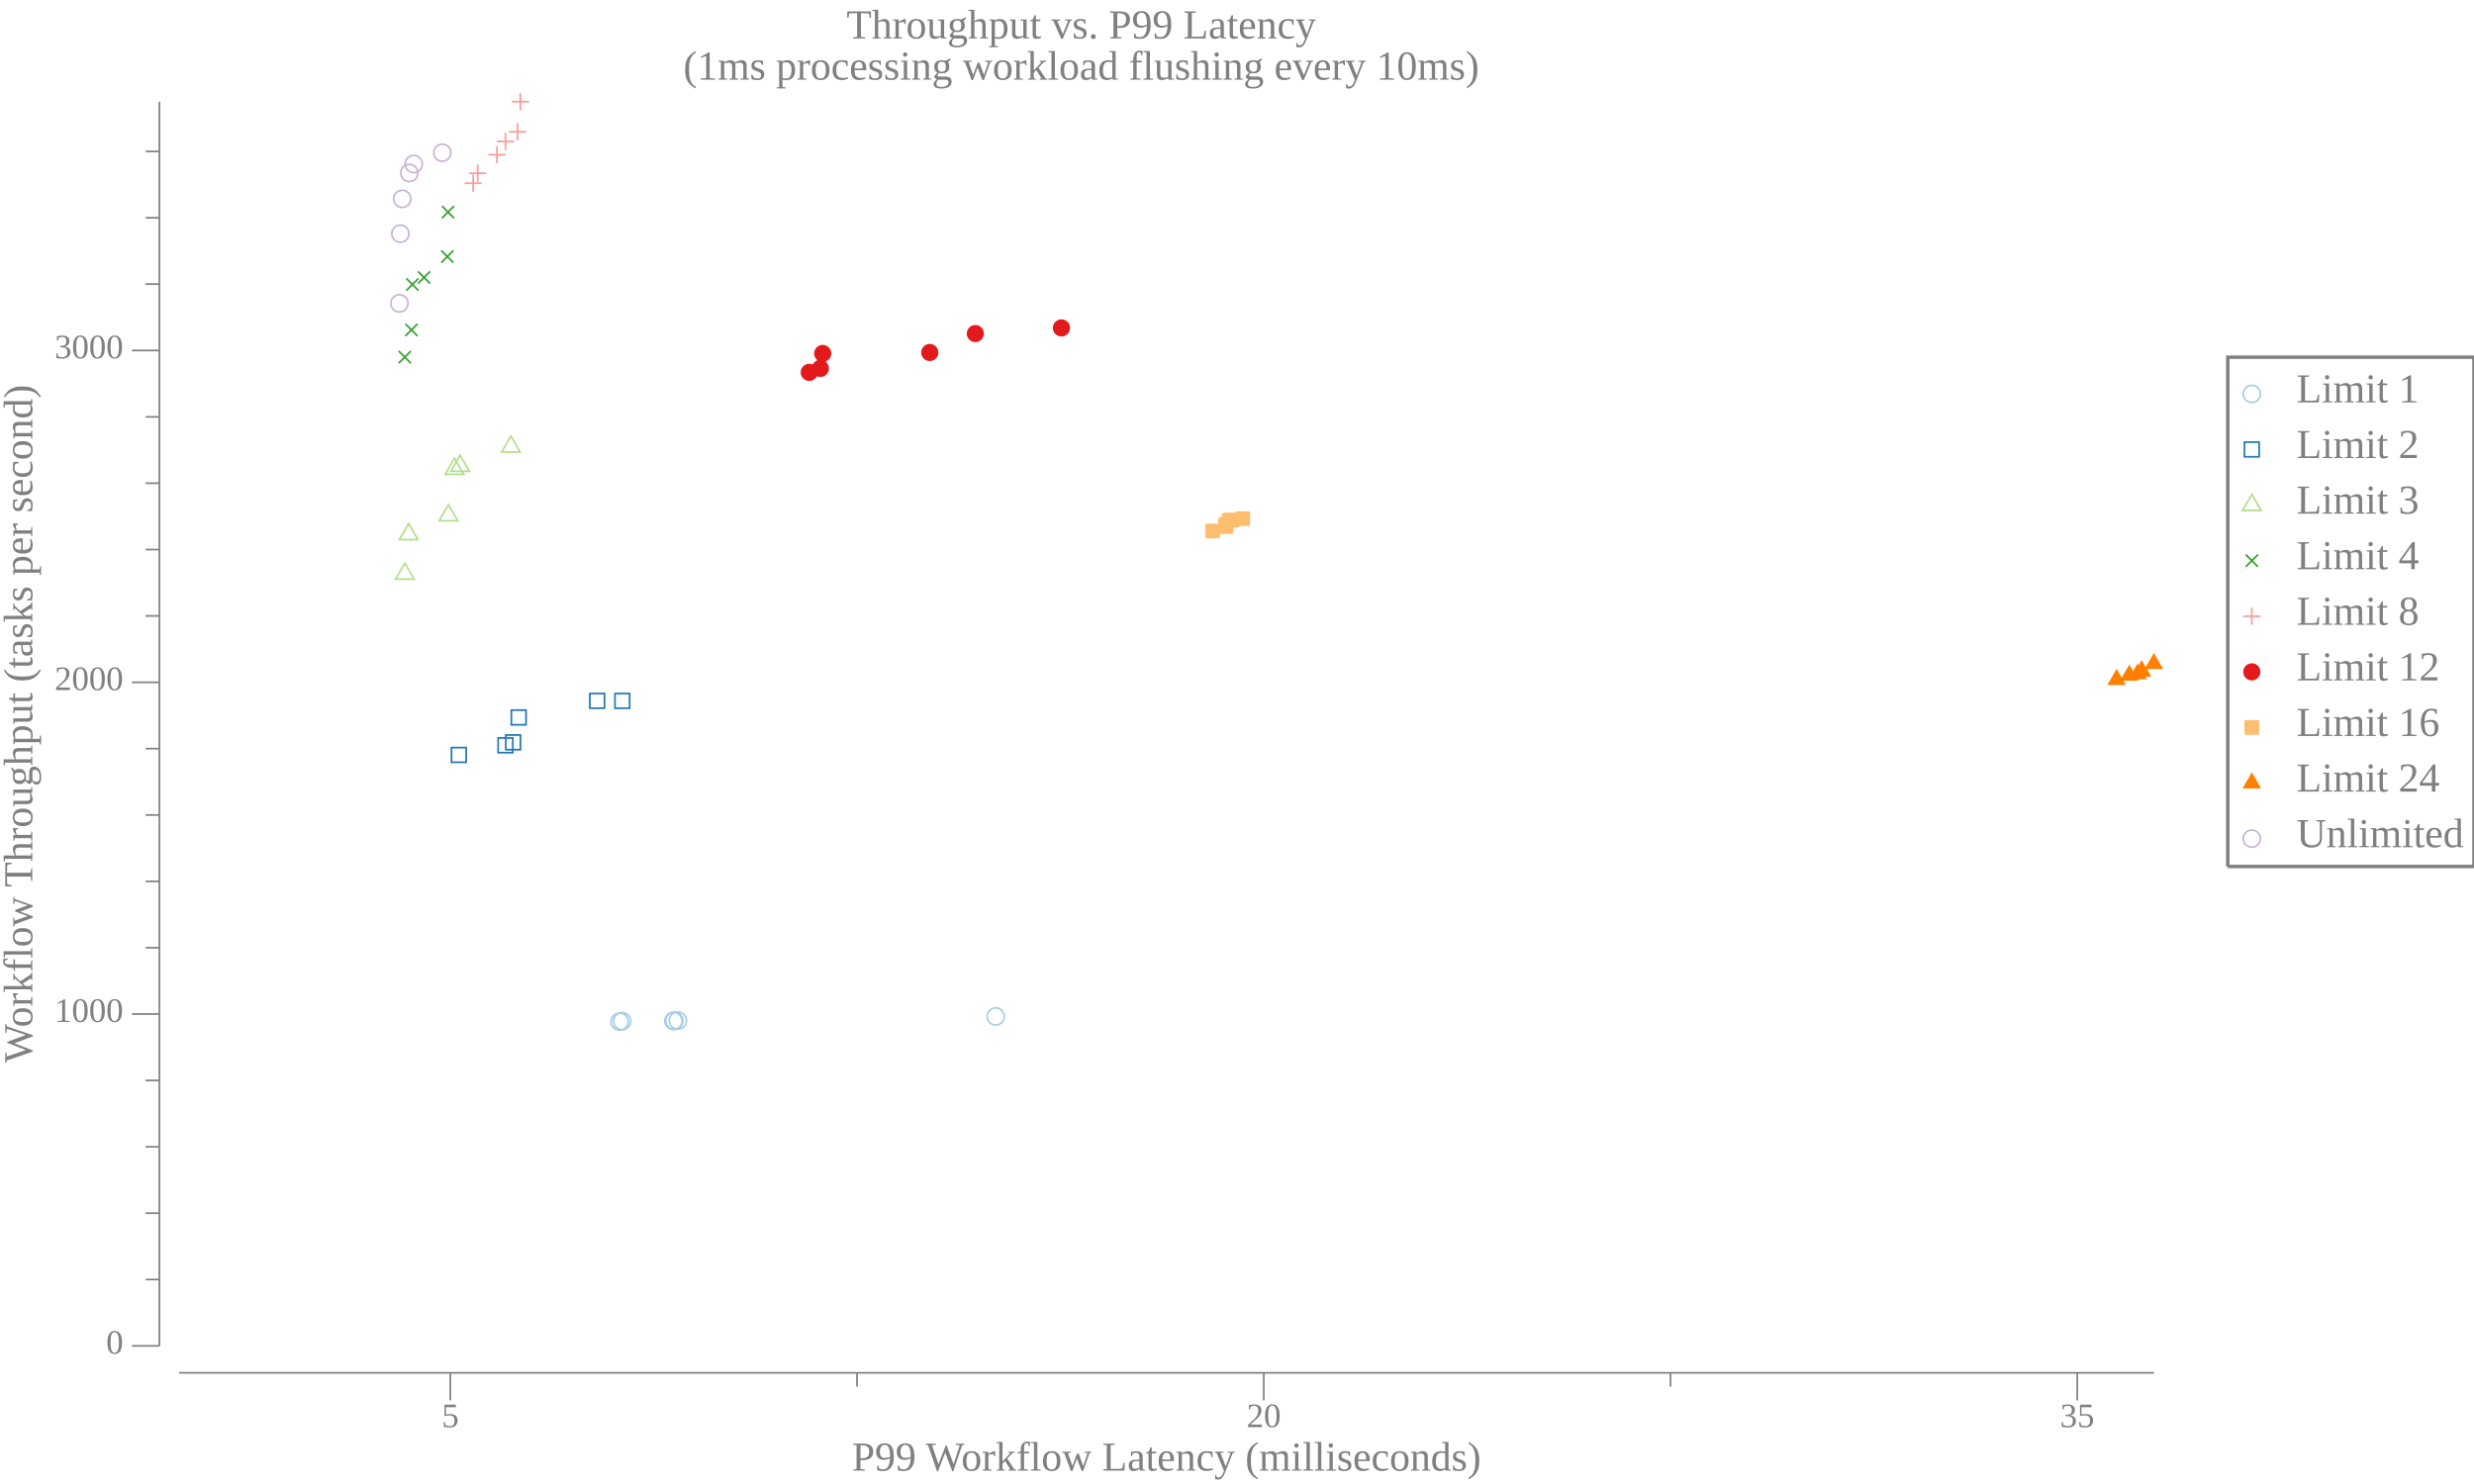
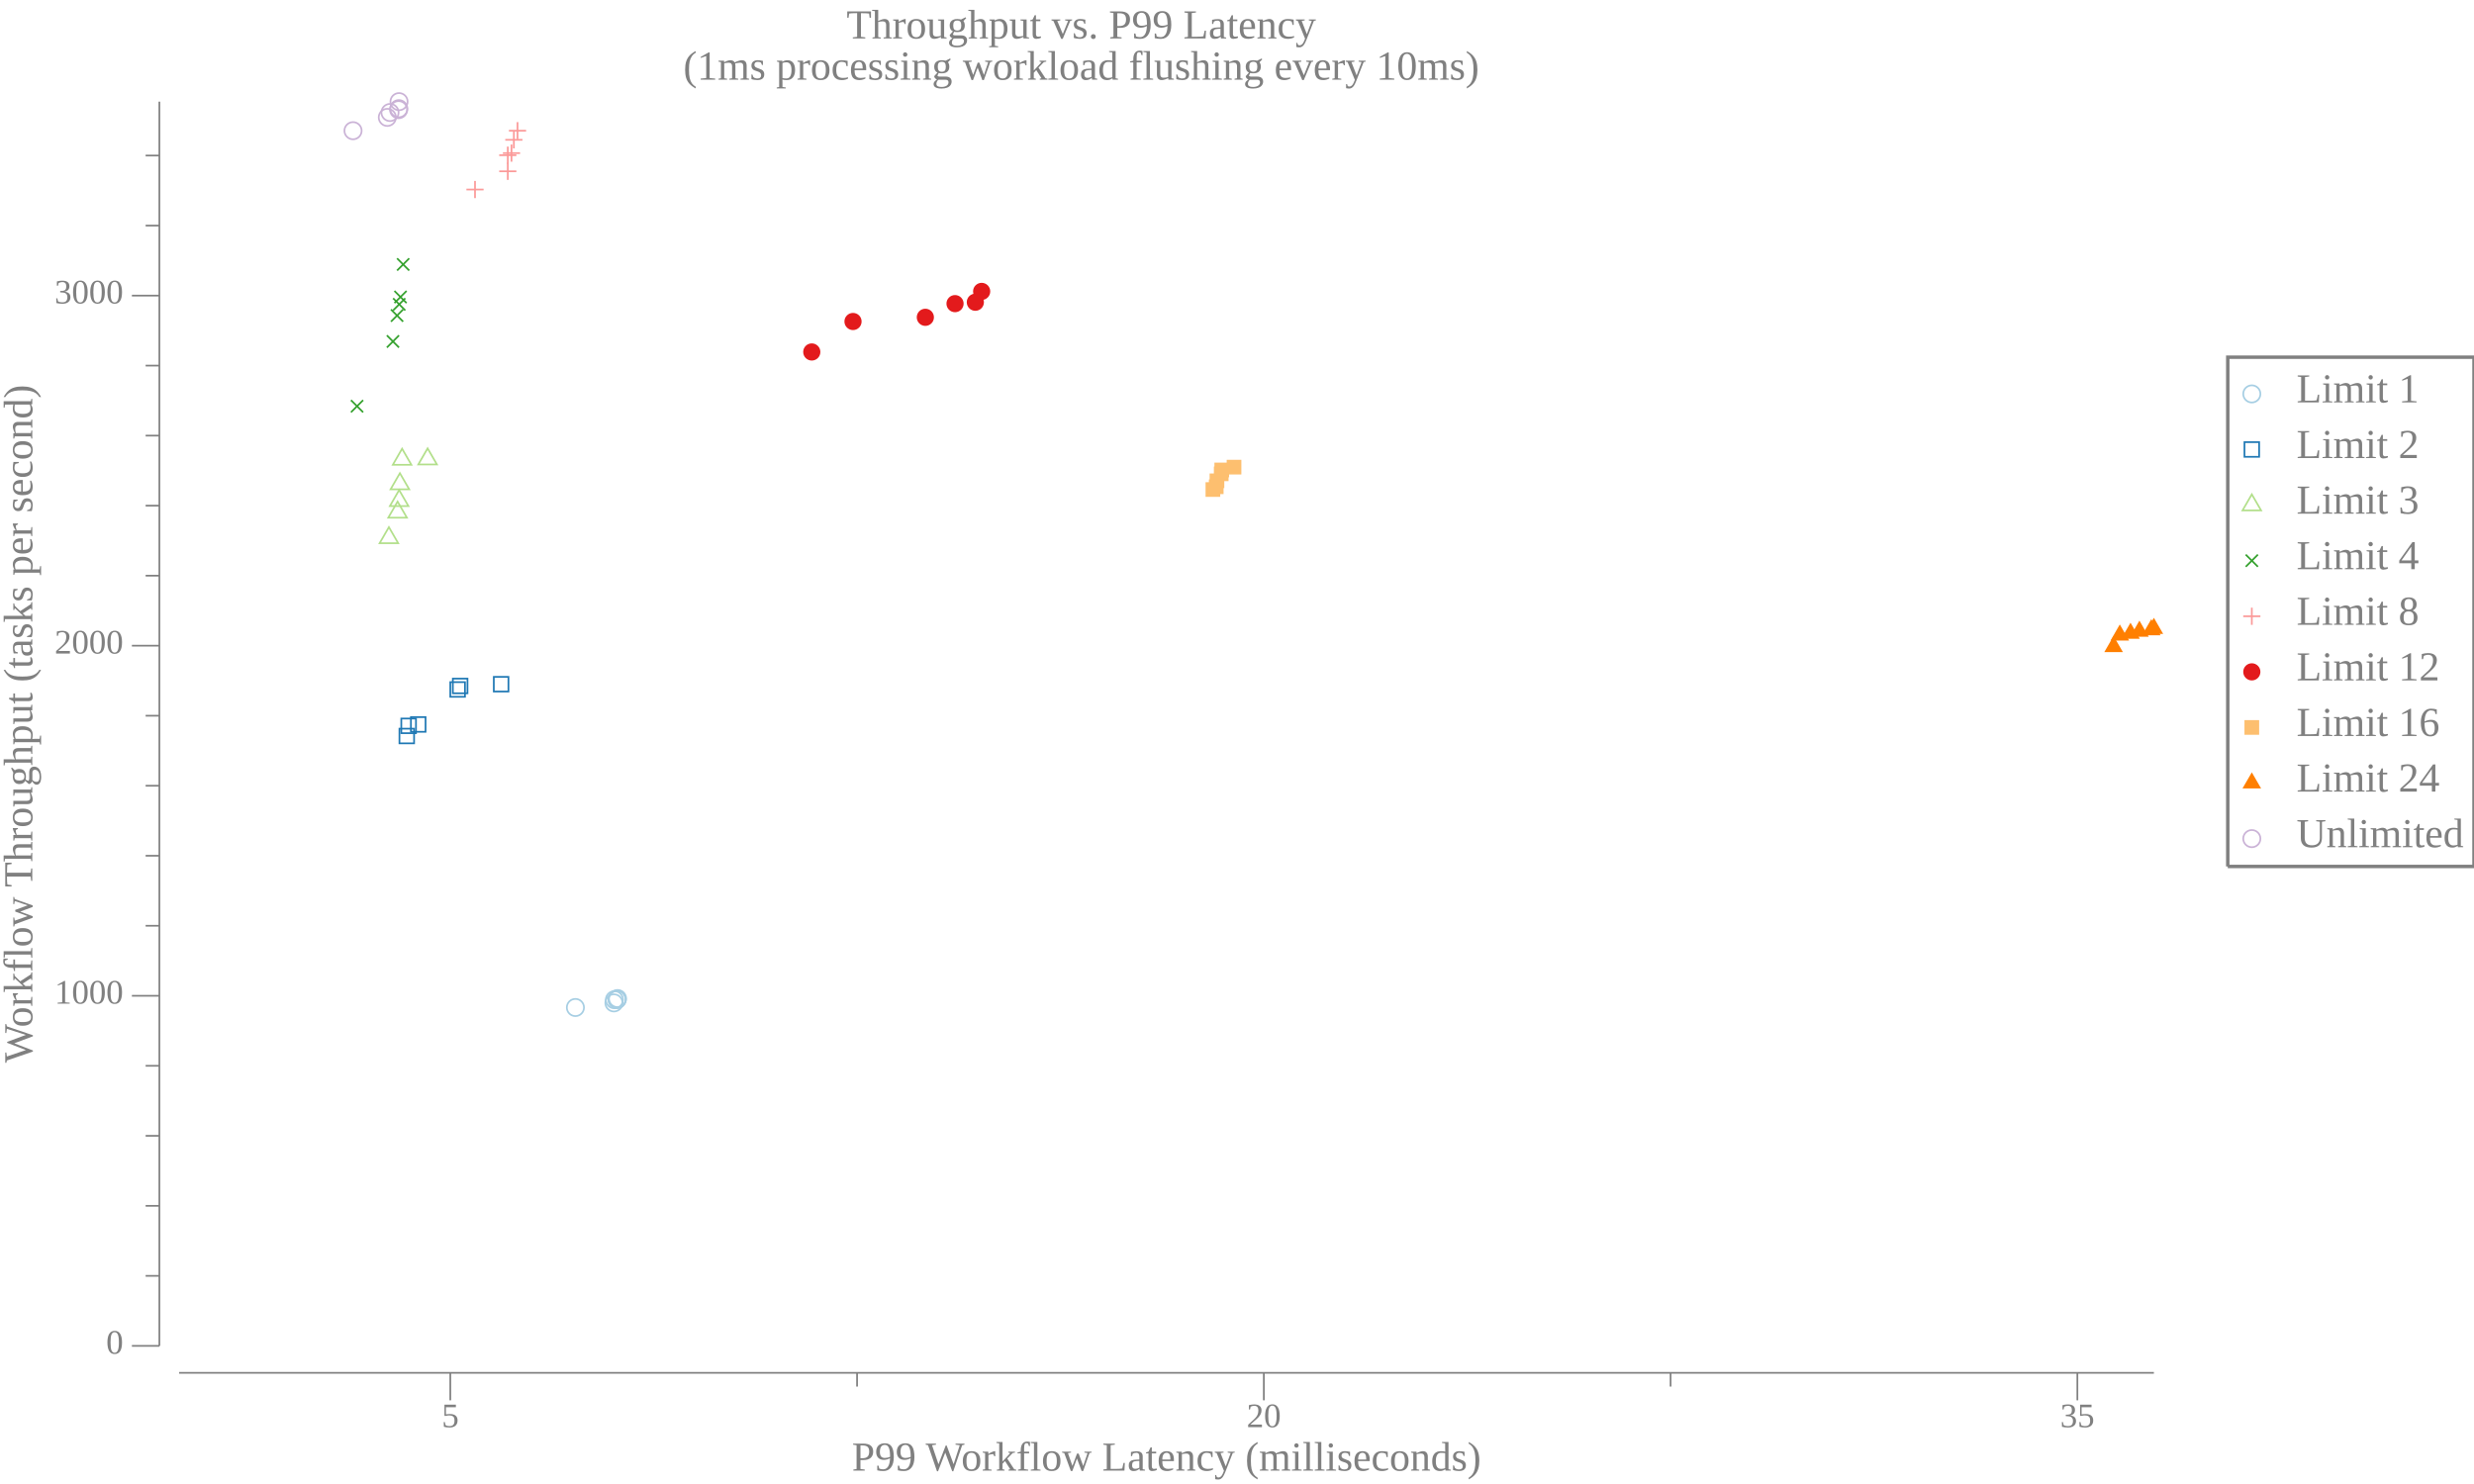
<svg xmlns="http://www.w3.org/2000/svg" width="720pt" height="432pt" viewBox="0 0 720 432">
  <g transform="scale(1, -1) translate(0, -432)">
    <path d="M657.84,317.33A2.5,2.5 0 1 1 652.84,317.33A2.5,2.5 0 1 1 657.84,317.33Z" style="fill:none;stroke:#A6CEE3;stroke-width:0.5" />
    <text x="668.34" y="-314.85" transform="scale(1, -1)" style="font-family:Liberation Serif;font-variant:normal;font-weight:normal;font-style:normal;font-size:12px;fill:#808080">Limit 1</text>
    <path d="M653.2,299.02L657.47,299.02L657.47,303.29L653.2,303.29Z" style="fill:none;stroke:#1F78B4;stroke-width:0.5" />
    <text x="668.34" y="-298.66" transform="scale(1, -1)" style="font-family:Liberation Serif;font-variant:normal;font-weight:normal;font-style:normal;font-size:12px;fill:#808080">Limit 2</text>
    <path d="M655.34,288.09L652.63,283.41L658.04,283.41Z" style="fill:none;stroke:#B2DF8A;stroke-width:0.5" />
    <text x="668.34" y="-282.48" transform="scale(1, -1)" style="font-family:Liberation Serif;font-variant:normal;font-weight:normal;font-style:normal;font-size:12px;fill:#808080">Limit 3</text>
    <path d="M653.57,267.02L657.11,270.55" style="fill:none;stroke:#33A02C;stroke-width:0.5" />
    <path d="M653.57,270.55L657.11,267.02" style="fill:none;stroke:#33A02C;stroke-width:0.5" />
    <text x="668.34" y="-266.3" transform="scale(1, -1)" style="font-family:Liberation Serif;font-variant:normal;font-weight:normal;font-style:normal;font-size:12px;fill:#808080">Limit 4</text>
    <path d="M655.34,255.1L655.34,250.1" style="fill:none;stroke:#FB9A99;stroke-width:0.5" />
    <path d="M652.84,252.6L657.84,252.6" style="fill:none;stroke:#FB9A99;stroke-width:0.5" />
    <text x="668.34" y="-250.11" transform="scale(1, -1)" style="font-family:Liberation Serif;font-variant:normal;font-weight:normal;font-style:normal;font-size:12px;fill:#808080">Limit 8</text>
    <path d="M657.84,236.42A2.5,2.5 0 1 1 652.84,236.42A2.5,2.5 0 1 1 657.84,236.42Z" style="fill:#E31A1C" />
    <text x="668.34" y="-233.93" transform="scale(1, -1)" style="font-family:Liberation Serif;font-variant:normal;font-weight:normal;font-style:normal;font-size:12px;fill:#808080">Limit 12</text>
    <path d="M653.2,218.1L657.47,218.1L657.47,222.37L653.2,222.37Z" style="fill:#FDBF6F" />
    <text x="668.34" y="-217.75" transform="scale(1, -1)" style="font-family:Liberation Serif;font-variant:normal;font-weight:normal;font-style:normal;font-size:12px;fill:#808080">Limit 16</text>
    <path d="M655.34,207.17L652.63,202.49L658.04,202.49Z" style="fill:#FF7F00" />
    <text x="668.34" y="-201.56" transform="scale(1, -1)" style="font-family:Liberation Serif;font-variant:normal;font-weight:normal;font-style:normal;font-size:12px;fill:#808080">Limit 24</text>
    <path d="M657.84,187.87A2.5,2.5 0 1 1 652.84,187.87A2.5,2.5 0 1 1 657.84,187.87Z" style="fill:none;stroke:#CAB2D6;stroke-width:0.5" />
    <text x="668.34" y="-185.38" transform="scale(1, -1)" style="font-family:Liberation Serif;font-variant:normal;font-weight:normal;font-style:normal;font-size:12px;fill:#808080">Unlimited</text>
    <path d="M648.34,179.77L648.34,328.02L720,328.02L720,179.77L648.34,179.77" style="fill:none;stroke:#808080" />
    <path d="M0,0L629.34,0L629.34,432L0,432Z" style="fill:#-8000000000000000-8000000000000000-8000000000000000;fill-opacity:0" />
    <text x="246.35" y="-420.81" transform="scale(1, -1)" style="font-family:Liberation Serif;font-variant:normal;font-weight:normal;font-style:normal;font-size:12px;fill:#808080">Throughput vs. P99 Latency</text>
    <text x="198.86" y="-408.81" transform="scale(1, -1)" style="font-family:Liberation Serif;font-variant:normal;font-weight:normal;font-style:normal;font-size:12px;fill:#808080">(1ms processing workload flushing every 10ms)</text>
    <text x="247.93" y="-3.902" transform="scale(1, -1)" style="font-family:Liberation Serif;font-variant:normal;font-weight:normal;font-style:normal;font-size:12px;fill:#808080">P99 Workflow Latency (milliseconds)</text>
    <text x="128.55" y="-16.541" transform="scale(1, -1)" style="font-family:Liberation Serif;font-variant:normal;font-weight:normal;font-style:normal;font-size:10px;fill:#808080">5</text>
-     <text x="362.79" y="-16.541" transform="scale(1, -1)" style="font-family:Liberation Serif;font-variant:normal;font-weight:normal;font-style:normal;font-size:10px;fill:#808080">20</text>
-     <text x="599.54" y="-16.541" transform="scale(1, -1)" style="font-family:Liberation Serif;font-variant:normal;font-weight:normal;font-style:normal;font-size:10px;fill:#808080">35</text>
+     <text x="362.81" y="-16.541" transform="scale(1, -1)" style="font-family:Liberation Serif;font-variant:normal;font-weight:normal;font-style:normal;font-size:10px;fill:#808080">20</text>
+     <text x="599.57" y="-16.541" transform="scale(1, -1)" style="font-family:Liberation Serif;font-variant:normal;font-weight:normal;font-style:normal;font-size:10px;fill:#808080">35</text>
    <path d="M131.05,24.363L131.05,32.363" style="fill:none;stroke:#808080;stroke-width:0.5" />
-     <path d="M367.79,24.363L367.79,32.363" style="fill:none;stroke:#808080;stroke-width:0.5" />
-     <path d="M604.54,24.363L604.54,32.363" style="fill:none;stroke:#808080;stroke-width:0.5" />
-     <path d="M249.42,28.363L249.42,32.363" style="fill:none;stroke:#808080;stroke-width:0.5" />
-     <path d="M486.16,28.363L486.16,32.363" style="fill:none;stroke:#808080;stroke-width:0.5" />
+     <path d="M367.81,24.363L367.81,32.363" style="fill:none;stroke:#808080;stroke-width:0.5" />
+     <path d="M604.57,24.363L604.57,32.363" style="fill:none;stroke:#808080;stroke-width:0.5" />
+     <path d="M249.43,28.363L249.43,32.363" style="fill:none;stroke:#808080;stroke-width:0.5" />
+     <path d="M486.19,28.363L486.19,32.363" style="fill:none;stroke:#808080;stroke-width:0.5" />
    <path d="M52.135,32.363L626.84,32.363" style="fill:none;stroke:#808080;stroke-width:0.5" />
    <g transform="rotate(90)">
      <text x="122.59" y="9.387" transform="scale(1, -1)" style="font-family:Liberation Serif;font-variant:normal;font-weight:normal;font-style:normal;font-size:12px;fill:#808080">Workflow Throughput (tasks per second)</text>
    </g>
    <text x="30.885" y="-37.924" transform="scale(1, -1)" style="font-family:Liberation Serif;font-variant:normal;font-weight:normal;font-style:normal;font-size:10px;fill:#808080">0</text>
-     <text x="15.885" y="-134.51" transform="scale(1, -1)" style="font-family:Liberation Serif;font-variant:normal;font-weight:normal;font-style:normal;font-size:10px;fill:#808080">1000</text>
-     <text x="15.885" y="-231.1" transform="scale(1, -1)" style="font-family:Liberation Serif;font-variant:normal;font-weight:normal;font-style:normal;font-size:10px;fill:#808080">2000</text>
-     <text x="15.885" y="-327.69" transform="scale(1, -1)" style="font-family:Liberation Serif;font-variant:normal;font-weight:normal;font-style:normal;font-size:10px;fill:#808080">3000</text>
+     <text x="15.885" y="-139.84" transform="scale(1, -1)" style="font-family:Liberation Serif;font-variant:normal;font-weight:normal;font-style:normal;font-size:10px;fill:#808080">1000</text>
+     <text x="15.885" y="-241.75" transform="scale(1, -1)" style="font-family:Liberation Serif;font-variant:normal;font-weight:normal;font-style:normal;font-size:10px;fill:#808080">2000</text>
+     <text x="15.885" y="-343.67" transform="scale(1, -1)" style="font-family:Liberation Serif;font-variant:normal;font-weight:normal;font-style:normal;font-size:10px;fill:#808080">3000</text>
    <path d="M38.385,40.209L46.385,40.209" style="fill:none;stroke:#808080;stroke-width:0.5" />
-     <path d="M38.385,136.8L46.385,136.8" style="fill:none;stroke:#808080;stroke-width:0.5" />
-     <path d="M38.385,233.38L46.385,233.38" style="fill:none;stroke:#808080;stroke-width:0.5" />
-     <path d="M38.385,329.97L46.385,329.97" style="fill:none;stroke:#808080;stroke-width:0.5" />
-     <path d="M42.385,59.526L46.385,59.526" style="fill:none;stroke:#808080;stroke-width:0.5" />
-     <path d="M42.385,78.844L46.385,78.844" style="fill:none;stroke:#808080;stroke-width:0.5" />
-     <path d="M42.385,98.161L46.385,98.161" style="fill:none;stroke:#808080;stroke-width:0.5" />
-     <path d="M42.385,117.48L46.385,117.48" style="fill:none;stroke:#808080;stroke-width:0.5" />
-     <path d="M42.385,156.11L46.385,156.11" style="fill:none;stroke:#808080;stroke-width:0.5" />
-     <path d="M42.385,175.43L46.385,175.43" style="fill:none;stroke:#808080;stroke-width:0.5" />
-     <path d="M42.385,194.75L46.385,194.75" style="fill:none;stroke:#808080;stroke-width:0.5" />
-     <path d="M42.385,214.07L46.385,214.07" style="fill:none;stroke:#808080;stroke-width:0.5" />
-     <path d="M42.385,252.7L46.385,252.7" style="fill:none;stroke:#808080;stroke-width:0.5" />
-     <path d="M42.385,272.02L46.385,272.02" style="fill:none;stroke:#808080;stroke-width:0.5" />
-     <path d="M42.385,291.34L46.385,291.34" style="fill:none;stroke:#808080;stroke-width:0.5" />
-     <path d="M42.385,310.65L46.385,310.65" style="fill:none;stroke:#808080;stroke-width:0.5" />
-     <path d="M42.385,349.29L46.385,349.29" style="fill:none;stroke:#808080;stroke-width:0.5" />
-     <path d="M42.385,368.61L46.385,368.61" style="fill:none;stroke:#808080;stroke-width:0.5" />
-     <path d="M42.385,387.92L46.385,387.92" style="fill:none;stroke:#808080;stroke-width:0.5" />
+     <path d="M38.385,142.12L46.385,142.12" style="fill:none;stroke:#808080;stroke-width:0.5" />
+     <path d="M38.385,244.04L46.385,244.04" style="fill:none;stroke:#808080;stroke-width:0.5" />
+     <path d="M38.385,345.95L46.385,345.95" style="fill:none;stroke:#808080;stroke-width:0.5" />
+     <path d="M42.385,60.592L46.385,60.592" style="fill:none;stroke:#808080;stroke-width:0.5" />
+     <path d="M42.385,80.975L46.385,80.975" style="fill:none;stroke:#808080;stroke-width:0.5" />
+     <path d="M42.385,101.36L46.385,101.36" style="fill:none;stroke:#808080;stroke-width:0.5" />
+     <path d="M42.385,121.74L46.385,121.74" style="fill:none;stroke:#808080;stroke-width:0.5" />
+     <path d="M42.385,162.51L46.385,162.51" style="fill:none;stroke:#808080;stroke-width:0.5" />
+     <path d="M42.385,182.89L46.385,182.89" style="fill:none;stroke:#808080;stroke-width:0.5" />
+     <path d="M42.385,203.27L46.385,203.27" style="fill:none;stroke:#808080;stroke-width:0.5" />
+     <path d="M42.385,223.65L46.385,223.65" style="fill:none;stroke:#808080;stroke-width:0.5" />
+     <path d="M42.385,264.42L46.385,264.42" style="fill:none;stroke:#808080;stroke-width:0.5" />
+     <path d="M42.385,284.8L46.385,284.8" style="fill:none;stroke:#808080;stroke-width:0.5" />
+     <path d="M42.385,305.19L46.385,305.19" style="fill:none;stroke:#808080;stroke-width:0.5" />
+     <path d="M42.385,325.57L46.385,325.57" style="fill:none;stroke:#808080;stroke-width:0.5" />
+     <path d="M42.385,366.33L46.385,366.33" style="fill:none;stroke:#808080;stroke-width:0.5" />
+     <path d="M42.385,386.72L46.385,386.72" style="fill:none;stroke:#808080;stroke-width:0.5" />
    <path d="M46.385,40.209L46.385,402.41" style="fill:none;stroke:#808080;stroke-width:0.5" />
-     <path d="M182.82,134.6A2.5,2.5 0 1 1 177.82,134.6A2.5,2.5 0 1 1 182.82,134.6Z" style="fill:none;stroke:#A6CEE3;stroke-width:0.5" />
-     <path d="M183.57,134.73A2.5,2.5 0 1 1 178.57,134.73A2.5,2.5 0 1 1 183.57,134.73Z" style="fill:none;stroke:#A6CEE3;stroke-width:0.5" />
-     <path d="M198.49,134.78A2.5,2.5 0 1 1 193.49,134.78A2.5,2.5 0 1 1 198.49,134.78Z" style="fill:none;stroke:#A6CEE3;stroke-width:0.5" />
-     <path d="M198.74,134.88A2.5,2.5 0 1 1 193.74,134.88A2.5,2.5 0 1 1 198.74,134.88Z" style="fill:none;stroke:#A6CEE3;stroke-width:0.5" />
-     <path d="M199.78,134.91A2.5,2.5 0 1 1 194.78,134.91A2.5,2.5 0 1 1 199.78,134.91Z" style="fill:none;stroke:#A6CEE3;stroke-width:0.5" />
-     <path d="M292.27,136.11A2.5,2.5 0 1 1 287.27,136.11A2.5,2.5 0 1 1 292.27,136.11Z" style="fill:none;stroke:#A6CEE3;stroke-width:0.5" />
-     <path d="M131.4,210.1L135.67,210.1L135.67,214.37L131.4,214.37Z" style="fill:none;stroke:#1F78B4;stroke-width:0.5" />
-     <path d="M144.97,212.9L149.24,212.9L149.24,217.17L144.97,217.17Z" style="fill:none;stroke:#1F78B4;stroke-width:0.5" />
-     <path d="M147.2,213.77L151.47,213.77L151.47,218.04L147.2,218.04Z" style="fill:none;stroke:#1F78B4;stroke-width:0.5" />
-     <path d="M148.82,221.01L153.09,221.01L153.09,225.28L148.82,225.28Z" style="fill:none;stroke:#1F78B4;stroke-width:0.5" />
-     <path d="M171.65,225.84L175.92,225.84L175.92,230.11L171.65,230.11Z" style="fill:none;stroke:#1F78B4;stroke-width:0.5" />
-     <path d="M178.97,225.84L183.24,225.84L183.24,230.11L178.97,230.11Z" style="fill:none;stroke:#1F78B4;stroke-width:0.5" />
-     <path d="M117.83,268.09L115.12,263.41L120.53,263.41Z" style="fill:none;stroke:#B2DF8A;stroke-width:0.5" />
-     <path d="M118.93,279.59L116.23,274.9L121.64,274.9Z" style="fill:none;stroke:#B2DF8A;stroke-width:0.5" />
-     <path d="M130.51,285.09L127.8,280.4L133.22,280.4Z" style="fill:none;stroke:#B2DF8A;stroke-width:0.5" />
-     <path d="M132.27,298.61L129.57,293.93L134.98,293.93Z" style="fill:none;stroke:#B2DF8A;stroke-width:0.5" />
-     <path d="M133.91,299.48L131.21,294.8L136.62,294.8Z" style="fill:none;stroke:#B2DF8A;stroke-width:0.5" />
-     <path d="M148.68,305.09L145.98,300.4L151.39,300.4Z" style="fill:none;stroke:#B2DF8A;stroke-width:0.5" />
-     <path d="M116.03,326.27L119.56,329.81" style="fill:none;stroke:#33A02C;stroke-width:0.5" />
-     <path d="M116.03,329.81L119.56,326.27" style="fill:none;stroke:#33A02C;stroke-width:0.5" />
-     <path d="M117.96,334.19L121.5,337.73" style="fill:none;stroke:#33A02C;stroke-width:0.5" />
-     <path d="M117.96,337.73L121.5,334.19" style="fill:none;stroke:#33A02C;stroke-width:0.5" />
-     <path d="M118.25,347.42L121.79,350.96" style="fill:none;stroke:#33A02C;stroke-width:0.5" />
-     <path d="M118.25,350.96L121.79,347.42" style="fill:none;stroke:#33A02C;stroke-width:0.5" />
-     <path d="M121.64,349.45L125.17,352.99" style="fill:none;stroke:#33A02C;stroke-width:0.5" />
-     <path d="M121.64,352.99L125.17,349.45" style="fill:none;stroke:#33A02C;stroke-width:0.5" />
-     <path d="M128.42,355.54L131.96,359.07" style="fill:none;stroke:#33A02C;stroke-width:0.5" />
-     <path d="M128.42,359.07L131.96,355.54" style="fill:none;stroke:#33A02C;stroke-width:0.5" />
-     <path d="M128.62,368.48L132.15,372.02" style="fill:none;stroke:#33A02C;stroke-width:0.5" />
-     <path d="M128.62,372.02L132.15,368.48" style="fill:none;stroke:#33A02C;stroke-width:0.5" />
-     <path d="M137.71,381.15L137.71,376.15" style="fill:none;stroke:#FB9A99;stroke-width:0.5" />
-     <path d="M135.21,378.65L140.21,378.65" style="fill:none;stroke:#FB9A99;stroke-width:0.5" />
-     <path d="M139.03,384.05L139.03,379.05" style="fill:none;stroke:#FB9A99;stroke-width:0.5" />
-     <path d="M136.53,381.55L141.53,381.55" style="fill:none;stroke:#FB9A99;stroke-width:0.5" />
-     <path d="M144.64,389.46L144.64,384.46" style="fill:none;stroke:#FB9A99;stroke-width:0.5" />
-     <path d="M142.14,386.96L147.14,386.96" style="fill:none;stroke:#FB9A99;stroke-width:0.5" />
-     <path d="M147.11,393.32L147.11,388.32" style="fill:none;stroke:#FB9A99;stroke-width:0.5" />
-     <path d="M144.61,390.82L149.61,390.82" style="fill:none;stroke:#FB9A99;stroke-width:0.5" />
-     <path d="M150.61,396.12L150.61,391.12" style="fill:none;stroke:#FB9A99;stroke-width:0.5" />
-     <path d="M148.11,393.62L153.11,393.62" style="fill:none;stroke:#FB9A99;stroke-width:0.5" />
-     <path d="M151.44,404.91L151.44,399.91" style="fill:none;stroke:#FB9A99;stroke-width:0.5" />
-     <path d="M148.94,402.41L153.94,402.41" style="fill:none;stroke:#FB9A99;stroke-width:0.5" />
-     <path d="M238.02,323.6A2.5,2.5 0 1 1 233.02,323.6A2.5,2.5 0 1 1 238.02,323.6Z" style="fill:#E31A1C" />
-     <path d="M241.25,324.76A2.5,2.5 0 1 1 236.25,324.76A2.5,2.5 0 1 1 241.25,324.76Z" style="fill:#E31A1C" />
-     <path d="M241.93,329.1A2.5,2.5 0 1 1 236.93,329.1A2.5,2.5 0 1 1 241.93,329.1Z" style="fill:#E31A1C" />
-     <path d="M273.09,329.39A2.5,2.5 0 1 1 268.09,329.39A2.5,2.5 0 1 1 273.09,329.39Z" style="fill:#E31A1C" />
-     <path d="M286.35,334.9A2.5,2.5 0 1 1 281.35,334.9A2.5,2.5 0 1 1 286.35,334.9Z" style="fill:#E31A1C" />
-     <path d="M311.41,336.54A2.5,2.5 0 1 1 306.41,336.54A2.5,2.5 0 1 1 311.41,336.54Z" style="fill:#E31A1C" />
-     <path d="M350.75,275.29L355.01,275.29L355.01,279.56L350.75,279.56Z" style="fill:#FDBF6F" />
-     <path d="M354.58,276.55L358.85,276.55L358.85,280.82L354.58,280.82Z" style="fill:#FDBF6F" />
-     <path d="M354.66,277.23L358.92,277.23L358.92,281.49L354.66,281.49Z" style="fill:#FDBF6F" />
-     <path d="M355.61,278.38L359.88,278.38L359.88,282.65L355.61,282.65Z" style="fill:#FDBF6F" />
-     <path d="M356.41,278.48L360.68,278.48L360.68,282.75L356.41,282.75Z" style="fill:#FDBF6F" />
-     <path d="M359.52,278.87L363.79,278.87L363.79,283.14L359.52,283.14Z" style="fill:#FDBF6F" />
-     <path d="M615.99,237.28L613.29,232.59L618.7,232.59Z" style="fill:#FF7F00" />
-     <path d="M619.69,238.54L616.98,233.85L622.4,233.85Z" style="fill:#FF7F00" />
-     <path d="M622.11,238.92L619.4,234.24L624.81,234.24Z" style="fill:#FF7F00" />
-     <path d="M623.28,239.7L620.57,235.01L625.99,235.01Z" style="fill:#FF7F00" />
-     <path d="M623.32,239.79L620.62,235.11L626.03,235.11Z" style="fill:#FF7F00" />
-     <path d="M626.84,241.92L624.13,237.23L629.54,237.23Z" style="fill:#FF7F00" />
-     <path d="M118.74,343.69A2.5,2.5 0 1 1 113.74,343.69A2.5,2.5 0 1 1 118.74,343.69Z" style="fill:none;stroke:#CAB2D6;stroke-width:0.5" />
-     <path d="M119.02,363.97A2.5,2.5 0 1 1 114.02,363.97A2.5,2.5 0 1 1 119.02,363.97Z" style="fill:none;stroke:#CAB2D6;stroke-width:0.5" />
-     <path d="M119.57,374.11A2.5,2.5 0 1 1 114.57,374.11A2.5,2.5 0 1 1 119.57,374.11Z" style="fill:none;stroke:#CAB2D6;stroke-width:0.5" />
-     <path d="M121.62,381.65A2.5,2.5 0 1 1 116.62,381.65A2.5,2.5 0 1 1 121.62,381.65Z" style="fill:none;stroke:#CAB2D6;stroke-width:0.5" />
-     <path d="M122.9,384.25A2.5,2.5 0 1 1 117.9,384.25A2.5,2.5 0 1 1 122.9,384.25Z" style="fill:none;stroke:#CAB2D6;stroke-width:0.5" />
-     <path d="M131.22,387.54A2.5,2.5 0 1 1 126.22,387.54A2.5,2.5 0 1 1 131.22,387.54Z" style="fill:none;stroke:#CAB2D6;stroke-width:0.5" />
+     <path d="M169.96,138.71A2.5,2.5 0 1 1 164.96,138.71A2.5,2.5 0 1 1 169.96,138.71Z" style="fill:none;stroke:#A6CEE3;stroke-width:0.5" />
+     <path d="M181.17,140.05A2.5,2.5 0 1 1 176.17,140.05A2.5,2.5 0 1 1 181.17,140.05Z" style="fill:none;stroke:#A6CEE3;stroke-width:0.5" />
+     <path d="M181.31,140.98A2.5,2.5 0 1 1 176.31,140.98A2.5,2.5 0 1 1 181.31,140.98Z" style="fill:none;stroke:#A6CEE3;stroke-width:0.5" />
+     <path d="M182.04,141.05A2.5,2.5 0 1 1 177.04,141.05A2.5,2.5 0 1 1 182.04,141.05Z" style="fill:none;stroke:#A6CEE3;stroke-width:0.5" />
+     <path d="M182.13,141.05A2.5,2.5 0 1 1 177.13,141.05A2.5,2.5 0 1 1 182.13,141.05Z" style="fill:none;stroke:#A6CEE3;stroke-width:0.5" />
+     <path d="M182.22,141.32A2.5,2.5 0 1 1 177.22,141.32A2.5,2.5 0 1 1 182.22,141.32Z" style="fill:none;stroke:#A6CEE3;stroke-width:0.5" />
+     <path d="M116.25,215.61L120.51,215.61L120.51,219.88L116.25,219.88Z" style="fill:none;stroke:#1F78B4;stroke-width:0.5" />
+     <path d="M116.79,218.57L121.06,218.57L121.06,222.83L116.79,222.83Z" style="fill:none;stroke:#1F78B4;stroke-width:0.5" />
+     <path d="M119.59,218.97L123.85,218.97L123.85,223.24L119.59,223.24Z" style="fill:none;stroke:#1F78B4;stroke-width:0.5" />
+     <path d="M131.05,229.16L135.32,229.16L135.32,233.43L131.05,233.43Z" style="fill:none;stroke:#1F78B4;stroke-width:0.5" />
+     <path d="M131.79,230.18L136.05,230.18L136.05,234.45L131.79,234.45Z" style="fill:none;stroke:#1F78B4;stroke-width:0.5" />
+     <path d="M143.71,230.69L147.97,230.69L147.97,234.96L143.71,234.96Z" style="fill:none;stroke:#1F78B4;stroke-width:0.5" />
+     <path d="M113.18,278.55L110.47,273.86L115.89,273.86Z" style="fill:none;stroke:#B2DF8A;stroke-width:0.5" />
+     <path d="M115.71,285.99L113,281.3L118.42,281.3Z" style="fill:none;stroke:#B2DF8A;stroke-width:0.5" />
+     <path d="M116.16,289.35L113.46,284.67L118.87,284.67Z" style="fill:none;stroke:#B2DF8A;stroke-width:0.5" />
+     <path d="M116.38,294.25L113.67,289.56L119.09,289.56Z" style="fill:none;stroke:#B2DF8A;stroke-width:0.5" />
+     <path d="M117.02,301.38L114.32,296.69L119.73,296.69Z" style="fill:none;stroke:#B2DF8A;stroke-width:0.5" />
+     <path d="M124.45,301.48L121.74,296.8L127.15,296.8Z" style="fill:none;stroke:#B2DF8A;stroke-width:0.5" />
+     <path d="M102.14,311.98L105.68,315.51" style="fill:none;stroke:#33A02C;stroke-width:0.5" />
+     <path d="M102.14,315.51L105.68,311.98" style="fill:none;stroke:#33A02C;stroke-width:0.5" />
+     <path d="M112.59,330.83L116.12,334.37" style="fill:none;stroke:#33A02C;stroke-width:0.5" />
+     <path d="M112.59,334.37L116.12,330.83" style="fill:none;stroke:#33A02C;stroke-width:0.5" />
+     <path d="M113.78,338.37L117.32,341.91" style="fill:none;stroke:#33A02C;stroke-width:0.5" />
+     <path d="M113.78,341.91L117.32,338.37" style="fill:none;stroke:#33A02C;stroke-width:0.5" />
+     <path d="M114.41,341.64L117.95,345.17" style="fill:none;stroke:#33A02C;stroke-width:0.5" />
+     <path d="M114.41,345.17L117.95,341.64" style="fill:none;stroke:#33A02C;stroke-width:0.5" />
+     <path d="M114.79,343.78L118.32,347.31" style="fill:none;stroke:#33A02C;stroke-width:0.5" />
+     <path d="M114.79,347.31L118.32,343.78" style="fill:none;stroke:#33A02C;stroke-width:0.5" />
+     <path d="M115.56,353.25L119.09,356.79" style="fill:none;stroke:#33A02C;stroke-width:0.5" />
+     <path d="M115.56,356.79L119.09,353.25" style="fill:none;stroke:#33A02C;stroke-width:0.5" />
+     <path d="M138.24,379.33L138.24,374.33" style="fill:none;stroke:#FB9A99;stroke-width:0.5" />
+     <path d="M135.74,376.83L140.74,376.83" style="fill:none;stroke:#FB9A99;stroke-width:0.5" />
+     <path d="M147.78,384.63L147.78,379.63" style="fill:none;stroke:#FB9A99;stroke-width:0.5" />
+     <path d="M145.28,382.13L150.28,382.13" style="fill:none;stroke:#FB9A99;stroke-width:0.5" />
+     <path d="M147.78,389.32L147.78,384.32" style="fill:none;stroke:#FB9A99;stroke-width:0.5" />
+     <path d="M145.28,386.82L150.28,386.82" style="fill:none;stroke:#FB9A99;stroke-width:0.5" />
+     <path d="M148.86,389.93L148.86,384.93" style="fill:none;stroke:#FB9A99;stroke-width:0.5" />
+     <path d="M146.36,387.43L151.36,387.43" style="fill:none;stroke:#FB9A99;stroke-width:0.5" />
+     <path d="M149.55,393.8L149.55,388.8" style="fill:none;stroke:#FB9A99;stroke-width:0.5" />
+     <path d="M147.05,391.3L152.05,391.3" style="fill:none;stroke:#FB9A99;stroke-width:0.5" />
+     <path d="M150.61,396.45L150.61,391.45" style="fill:none;stroke:#FB9A99;stroke-width:0.5" />
+     <path d="M148.11,393.95L153.11,393.95" style="fill:none;stroke:#FB9A99;stroke-width:0.5" />
+     <path d="M238.75,329.54A2.5,2.5 0 1 1 233.75,329.54A2.5,2.5 0 1 1 238.75,329.54Z" style="fill:#E31A1C" />
+     <path d="M250.75,338.41A2.5,2.5 0 1 1 245.75,338.41A2.5,2.5 0 1 1 250.75,338.41Z" style="fill:#E31A1C" />
+     <path d="M271.8,339.63A2.5,2.5 0 1 1 266.8,339.63A2.5,2.5 0 1 1 271.8,339.63Z" style="fill:#E31A1C" />
+     <path d="M280.44,343.61A2.5,2.5 0 1 1 275.44,343.61A2.5,2.5 0 1 1 280.44,343.61Z" style="fill:#E31A1C" />
+     <path d="M286.35,344.02A2.5,2.5 0 1 1 281.35,344.02A2.5,2.5 0 1 1 286.35,344.02Z" style="fill:#E31A1C" />
+     <path d="M288.19,347.17A2.5,2.5 0 1 1 283.19,347.17A2.5,2.5 0 1 1 288.19,347.17Z" style="fill:#E31A1C" />
+     <path d="M350.85,287.36L355.12,287.36L355.12,291.63L350.85,291.63Z" style="fill:#FDBF6F" />
+     <path d="M351.82,288.17L356.09,288.17L356.09,292.44L351.82,292.44Z" style="fill:#FDBF6F" />
+     <path d="M352.03,289.91L356.3,289.91L356.3,294.17L352.03,294.17Z" style="fill:#FDBF6F" />
+     <path d="M353.27,291.94L357.54,291.94L357.54,296.21L353.27,296.21Z" style="fill:#FDBF6F" />
+     <path d="M353.43,293.06L357.7,293.06L357.7,297.33L353.43,297.33Z" style="fill:#FDBF6F" />
+     <path d="M357,293.88L361.27,293.88L361.27,298.15L357,298.15Z" style="fill:#FDBF6F" />
+     <path d="M615.11,246.86L612.41,242.17L617.82,242.17Z" style="fill:#FF7F00" />
+     <path d="M616.92,250.22L614.22,245.53L619.63,245.53Z" style="fill:#FF7F00" />
+     <path d="M620.04,250.73L617.33,246.04L622.74,246.04Z" style="fill:#FF7F00" />
+     <path d="M622.63,251.34L619.93,246.65L625.34,246.65Z" style="fill:#FF7F00" />
+     <path d="M626.08,251.75L623.37,247.06L628.78,247.06Z" style="fill:#FF7F00" />
+     <path d="M626.84,252.16L624.13,247.47L629.54,247.47Z" style="fill:#FF7F00" />
+     <path d="M105.24,393.95A2.5,2.5 0 1 1 100.24,393.95A2.5,2.5 0 1 1 105.24,393.95Z" style="fill:none;stroke:#CAB2D6;stroke-width:0.5" />
+     <path d="M115.22,397.83A2.5,2.5 0 1 1 110.22,397.83A2.5,2.5 0 1 1 115.22,397.83Z" style="fill:none;stroke:#CAB2D6;stroke-width:0.5" />
+     <path d="M116,399.25A2.5,2.5 0 1 1 111,399.25A2.5,2.5 0 1 1 116,399.25Z" style="fill:none;stroke:#CAB2D6;stroke-width:0.5" />
+     <path d="M118.5,400.07A2.5,2.5 0 1 1 113.5,400.07A2.5,2.5 0 1 1 118.5,400.07Z" style="fill:none;stroke:#CAB2D6;stroke-width:0.5" />
+     <path d="M118.57,400.37A2.5,2.5 0 1 1 113.57,400.37A2.5,2.5 0 1 1 118.57,400.37Z" style="fill:none;stroke:#CAB2D6;stroke-width:0.5" />
+     <path d="M118.63,402.41A2.5,2.5 0 1 1 113.63,402.41A2.5,2.5 0 1 1 118.63,402.41Z" style="fill:none;stroke:#CAB2D6;stroke-width:0.5" />
  </g>
</svg>
